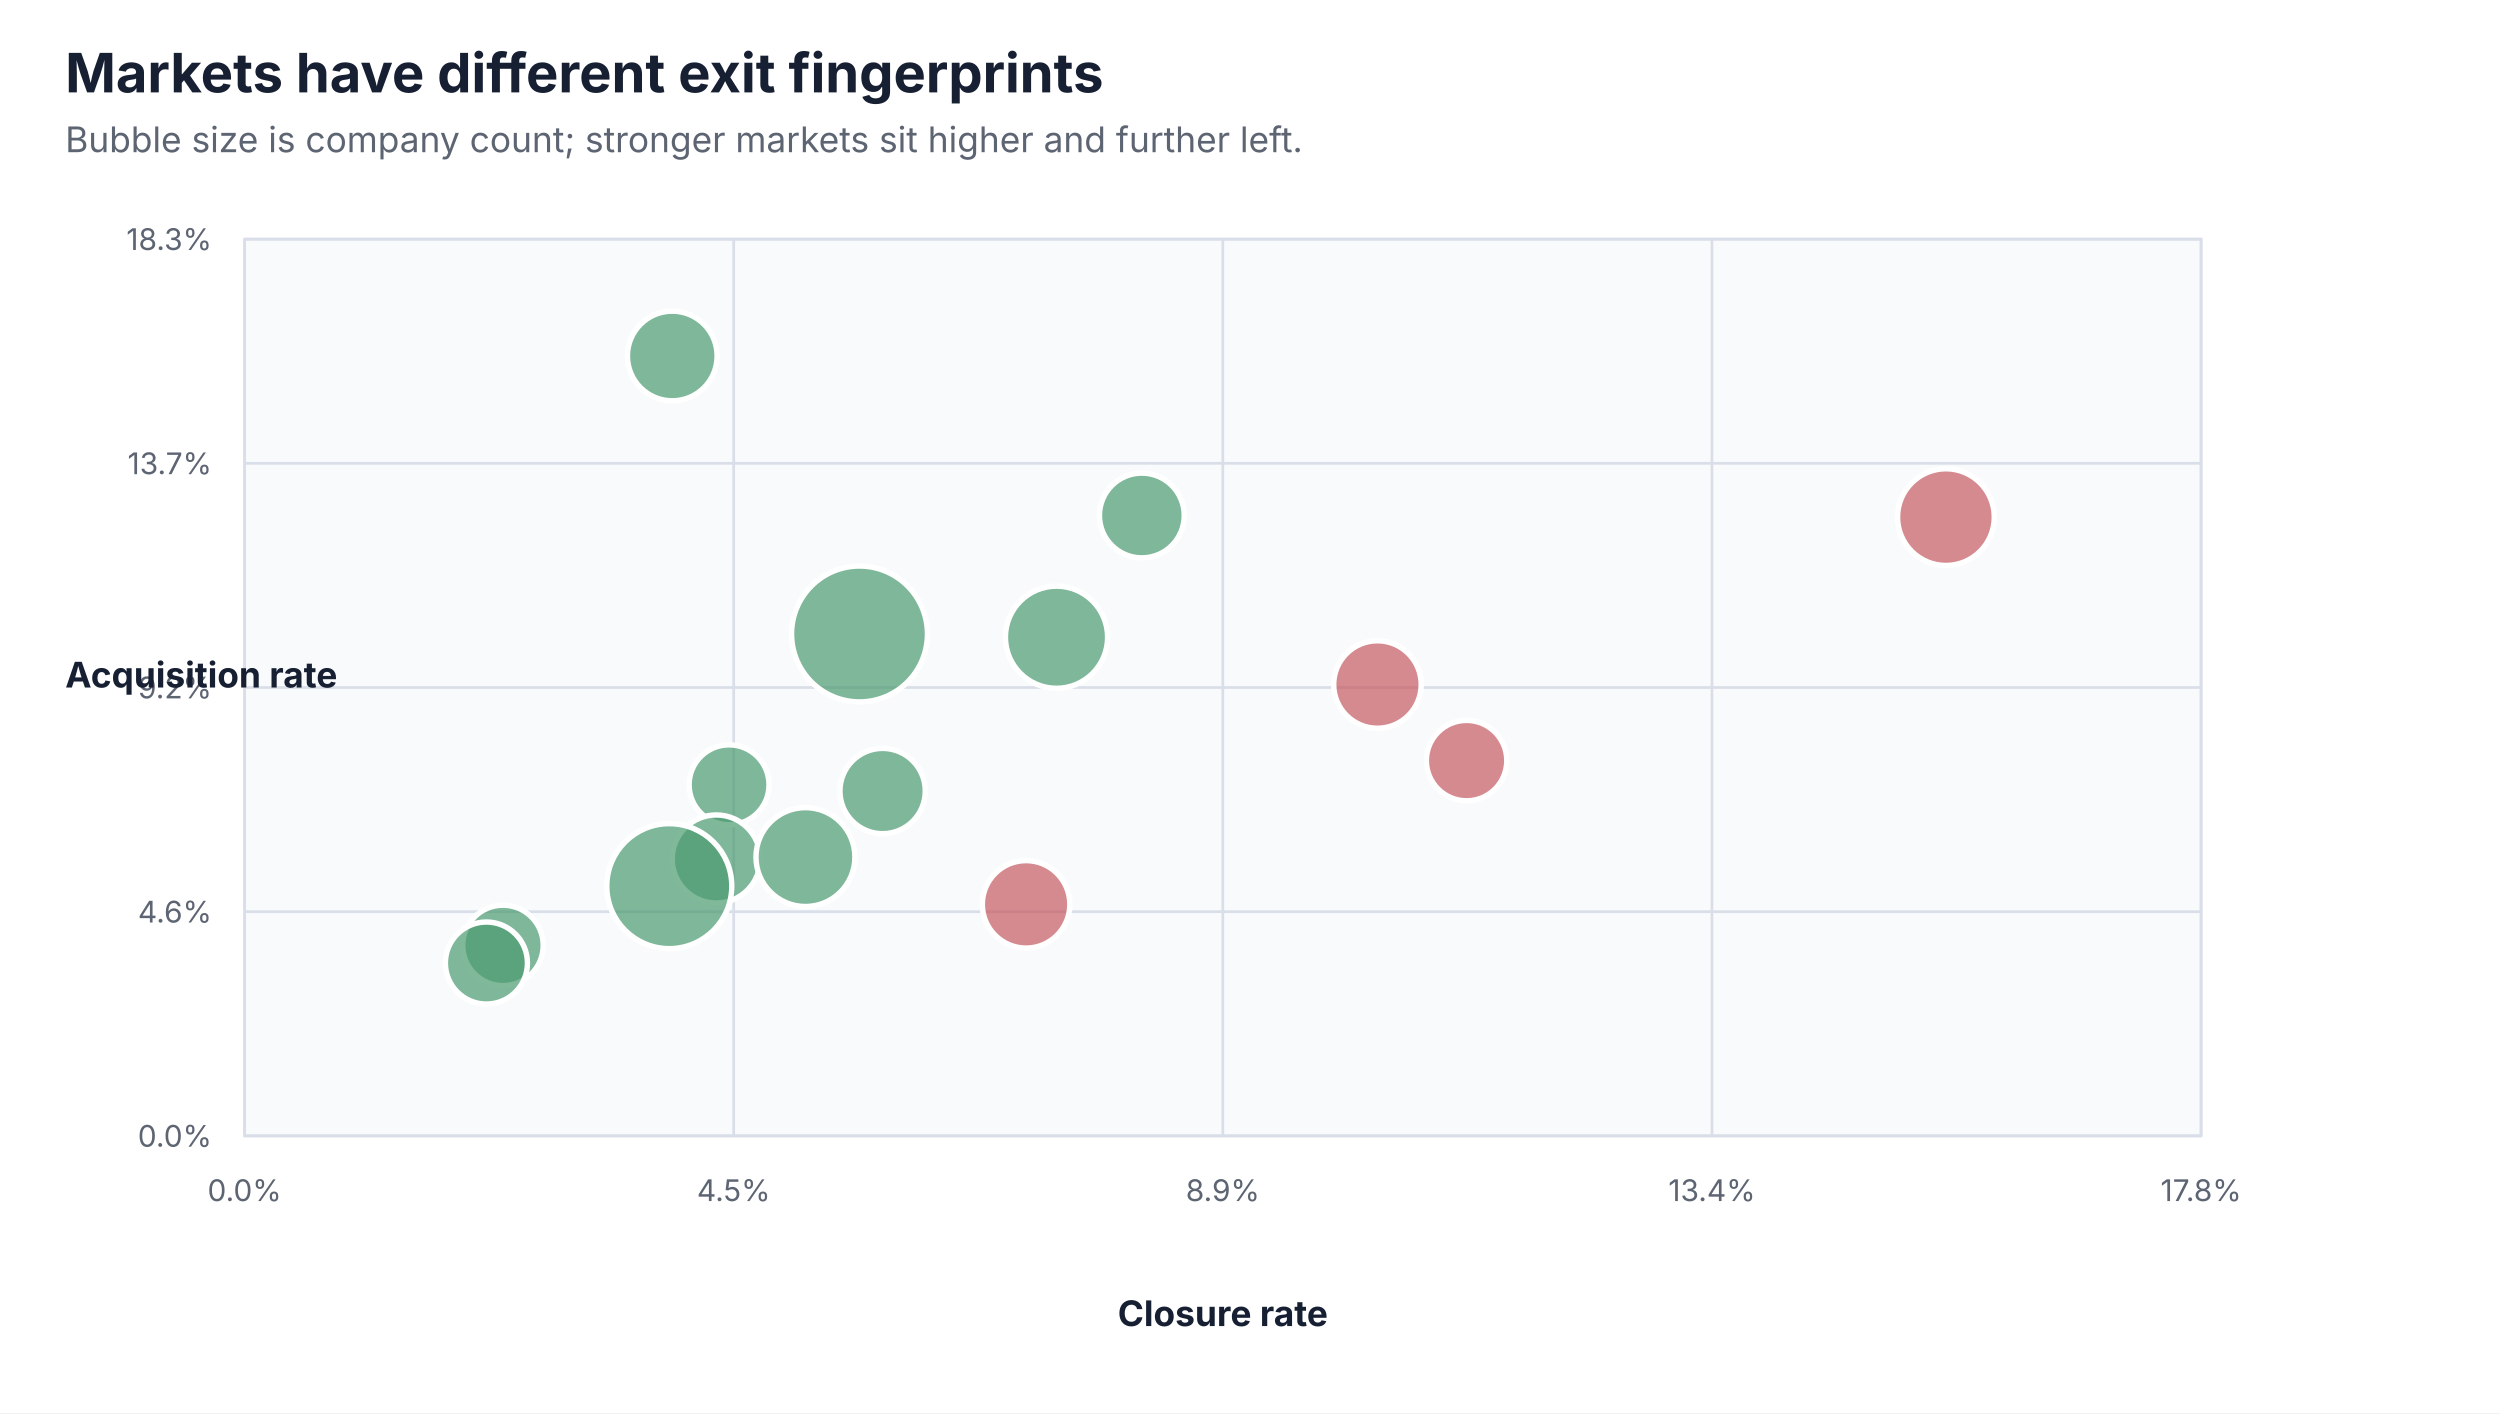
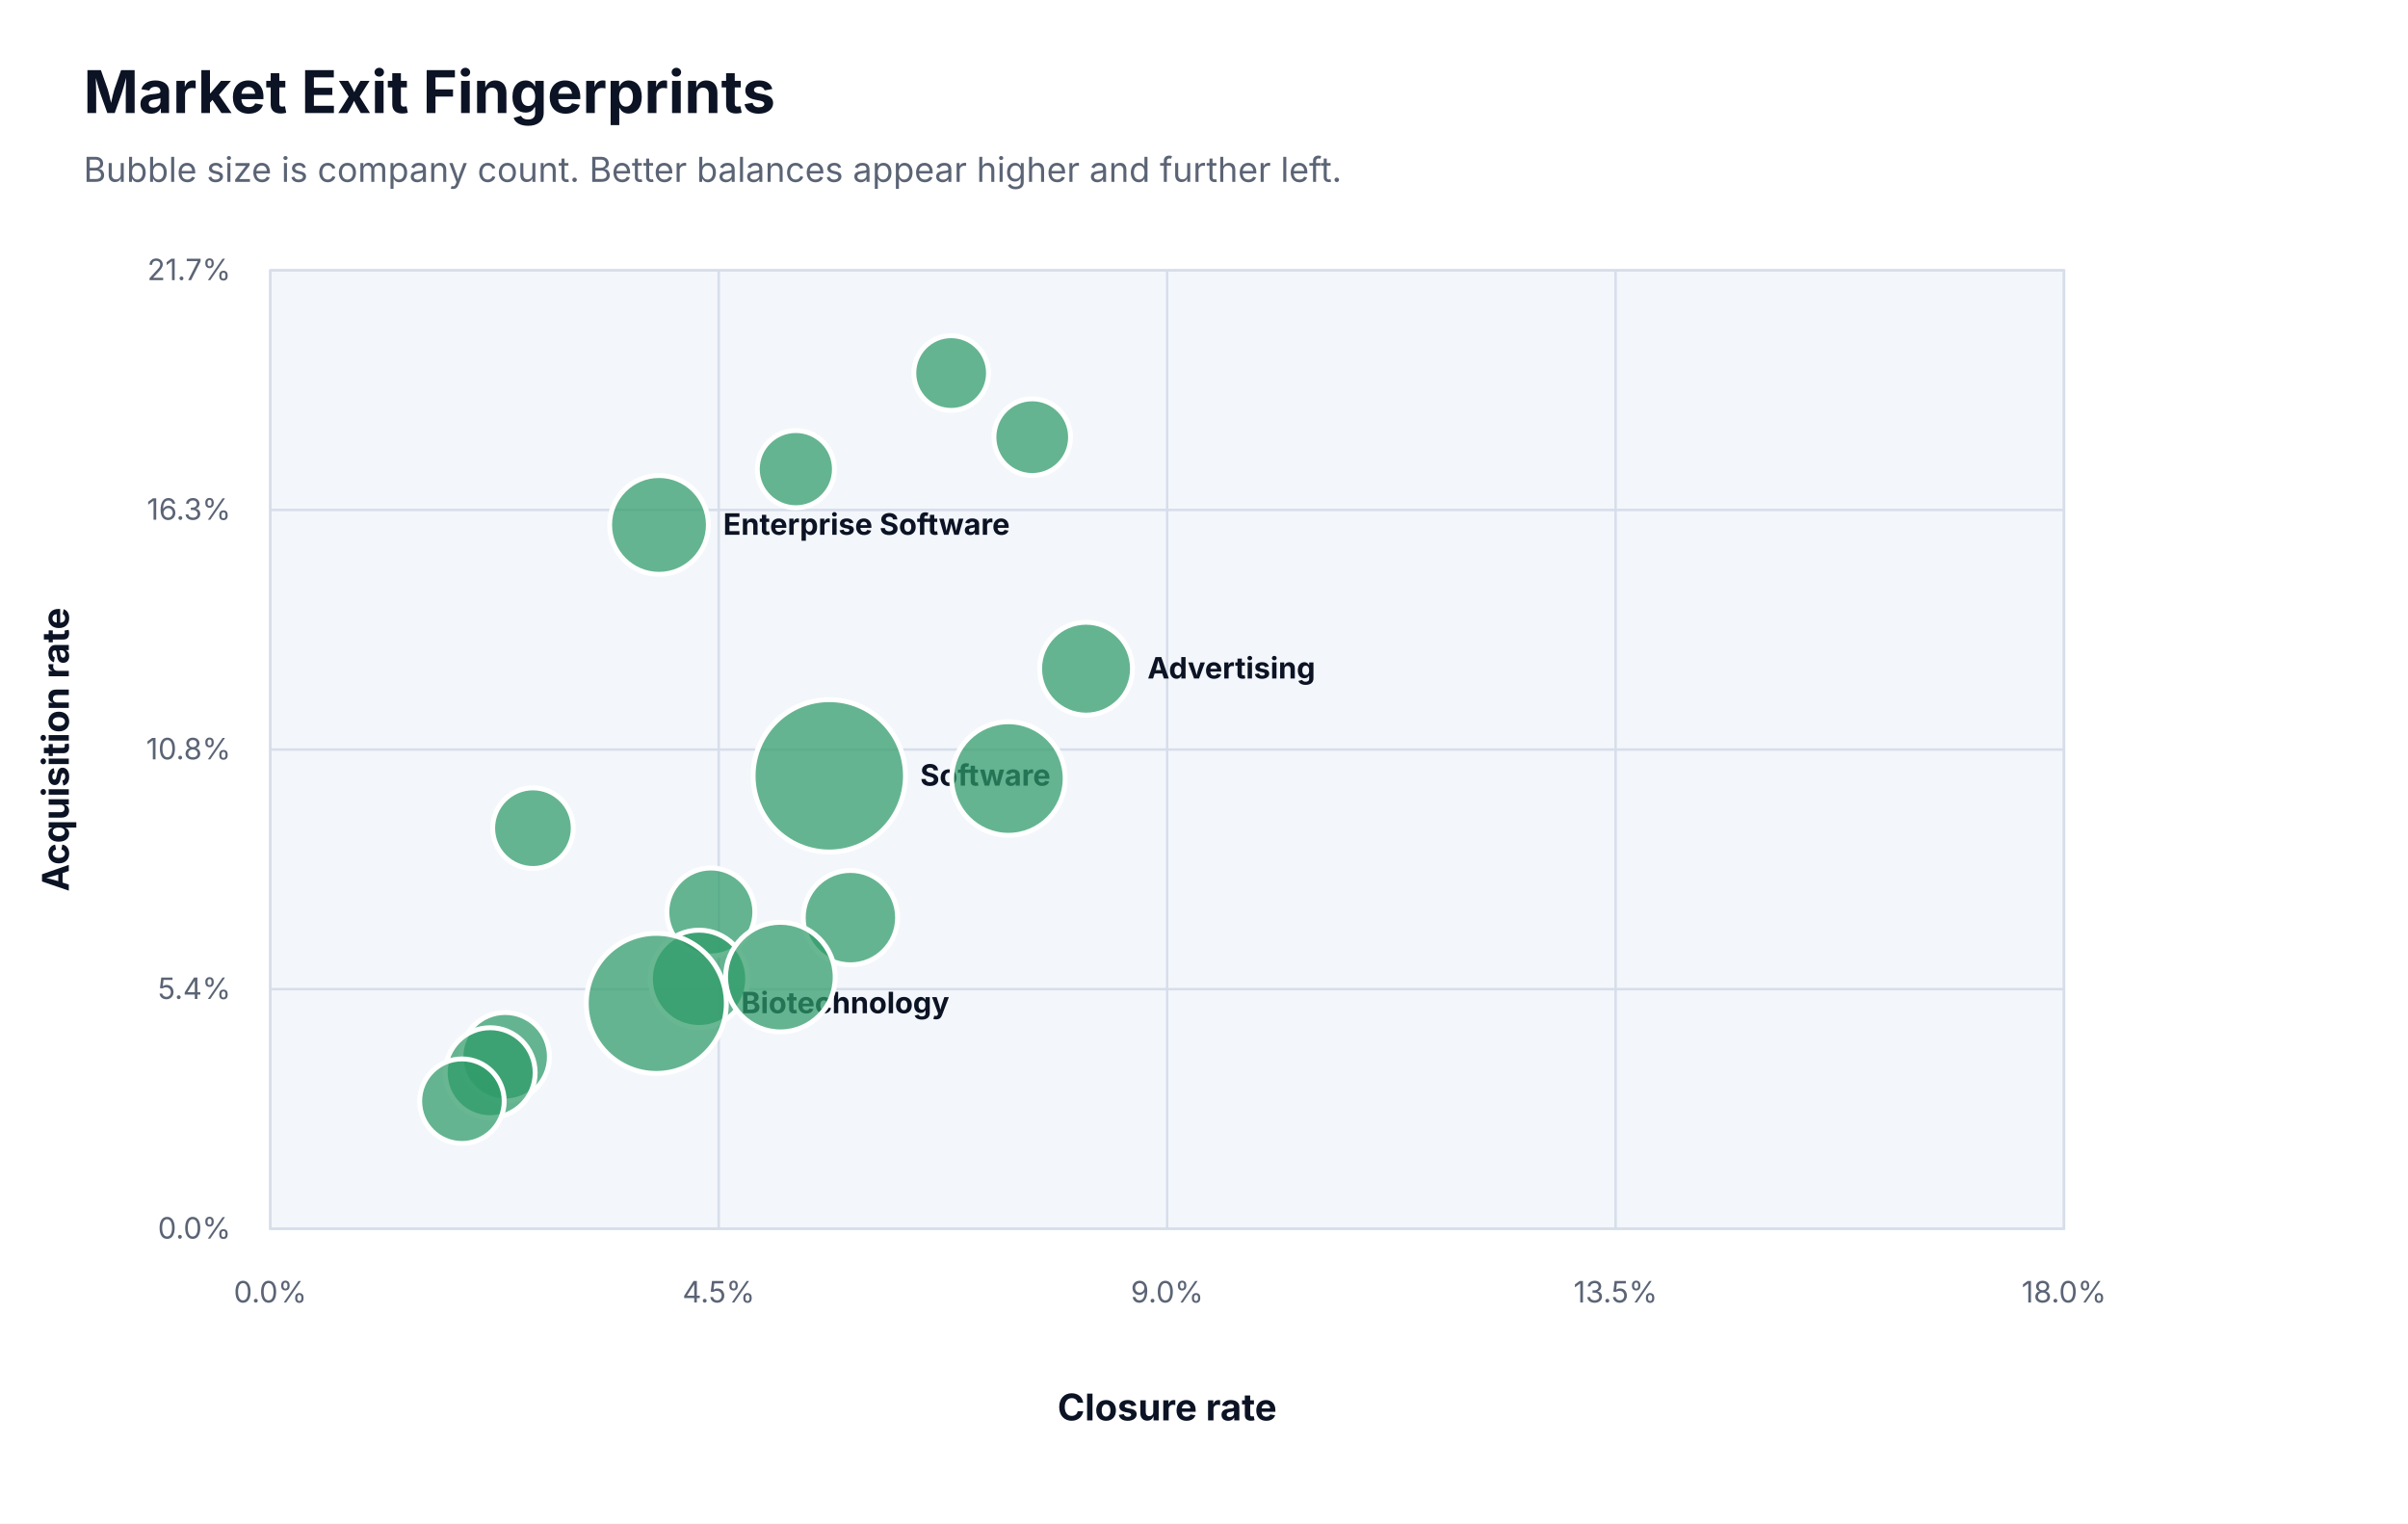
- <svg xmlns="http://www.w3.org/2000/svg" width="920" height="520" viewBox="0 0 920 520" role="img">
-   <rect width="920" height="520" fill="white" />
-   <text x="24.0" y="34.0" font-family="Inter, Arial, sans-serif" font-size="20" font-weight="700" fill="#172033" text-anchor="start">Markets have different exit fingerprints</text>
-   <text x="24.0" y="56.0" font-family="Inter, Arial, sans-serif" font-size="13" font-weight="400" fill="#5d6472" text-anchor="start">Bubble size is company count; stronger markets sit higher and further left.</text>
-   <rect x="90" y="88" width="720" height="330" fill="#f8fafc" stroke="#d9dee8" />
-   <line x1="90.0" y1="88" x2="90.0" y2="418" stroke="#d9dee8" stroke-width="1" />
-   <text x="90.0" y="442.0" font-family="Inter, Arial, sans-serif" font-size="11" font-weight="400" fill="#5d6472" text-anchor="middle">0.0%</text>
-   <line x1="270.0" y1="88" x2="270.0" y2="418" stroke="#d9dee8" stroke-width="1" />
-   <text x="270.0" y="442.0" font-family="Inter, Arial, sans-serif" font-size="11" font-weight="400" fill="#5d6472" text-anchor="middle">4.5%</text>
-   <line x1="450.0" y1="88" x2="450.0" y2="418" stroke="#d9dee8" stroke-width="1" />
-   <text x="450.0" y="442.0" font-family="Inter, Arial, sans-serif" font-size="11" font-weight="400" fill="#5d6472" text-anchor="middle">8.9%</text>
-   <line x1="630.0" y1="88" x2="630.0" y2="418" stroke="#d9dee8" stroke-width="1" />
-   <text x="630.0" y="442.0" font-family="Inter, Arial, sans-serif" font-size="11" font-weight="400" fill="#5d6472" text-anchor="middle">13.4%</text>
-   <line x1="810.0" y1="88" x2="810.0" y2="418" stroke="#d9dee8" stroke-width="1" />
-   <text x="810.0" y="442.0" font-family="Inter, Arial, sans-serif" font-size="11" font-weight="400" fill="#5d6472" text-anchor="middle">17.8%</text>
-   <line x1="90" y1="418.0" x2="810" y2="418.0" stroke="#d9dee8" stroke-width="1" />
-   <text x="78.0" y="422.0" font-family="Inter, Arial, sans-serif" font-size="11" font-weight="400" fill="#5d6472" text-anchor="end">0.0%</text>
-   <line x1="90" y1="335.5" x2="810" y2="335.5" stroke="#d9dee8" stroke-width="1" />
-   <text x="78.0" y="339.5" font-family="Inter, Arial, sans-serif" font-size="11" font-weight="400" fill="#5d6472" text-anchor="end">4.6%</text>
-   <line x1="90" y1="253.0" x2="810" y2="253.0" stroke="#d9dee8" stroke-width="1" />
-   <text x="78.0" y="257.0" font-family="Inter, Arial, sans-serif" font-size="11" font-weight="400" fill="#5d6472" text-anchor="end">9.2%</text>
-   <line x1="90" y1="170.5" x2="810" y2="170.5" stroke="#d9dee8" stroke-width="1" />
-   <text x="78.0" y="174.5" font-family="Inter, Arial, sans-serif" font-size="11" font-weight="400" fill="#5d6472" text-anchor="end">13.7%</text>
-   <line x1="90" y1="88.0" x2="810" y2="88.0" stroke="#d9dee8" stroke-width="1" />
-   <text x="78.0" y="92.0" font-family="Inter, Arial, sans-serif" font-size="11" font-weight="400" fill="#5d6472" text-anchor="end">18.3%</text>
-   <text x="450.0" y="488.0" font-family="Inter, Arial, sans-serif" font-size="13" font-weight="700" fill="#172033" text-anchor="middle">Closure rate</text>
-   <text x="24.0" y="253.0" font-family="Inter, Arial, sans-serif" font-size="13" font-weight="700" fill="#172033" text-anchor="start">Acquisition rate</text>
-   <circle cx="247.4" cy="131.0" r="16.5" fill="#4b9b6f" fill-opacity="0.70" stroke="white" stroke-width="2" />
-   <circle cx="316.3" cy="233.3" r="25.0" fill="#4b9b6f" fill-opacity="0.70" stroke="white" stroke-width="2" />
-   <circle cx="420.2" cy="189.7" r="15.6" fill="#4b9b6f" fill-opacity="0.70" stroke="white" stroke-width="2" />
-   <circle cx="388.8" cy="234.5" r="18.8" fill="#4b9b6f" fill-opacity="0.70" stroke="white" stroke-width="2" />
-   <circle cx="268.3" cy="288.8" r="14.7" fill="#4b9b6f" fill-opacity="0.70" stroke="white" stroke-width="2" />
-   <circle cx="185.1" cy="347.9" r="14.8" fill="#4b9b6f" fill-opacity="0.70" stroke="white" stroke-width="2" />
-   <circle cx="263.6" cy="316.1" r="16.2" fill="#4b9b6f" fill-opacity="0.70" stroke="white" stroke-width="2" />
-   <circle cx="179.0" cy="354.4" r="15.1" fill="#4b9b6f" fill-opacity="0.70" stroke="white" stroke-width="2" />
-   <circle cx="246.3" cy="326.1" r="23.0" fill="#4b9b6f" fill-opacity="0.70" stroke="white" stroke-width="2" />
-   <circle cx="324.8" cy="291.1" r="15.7" fill="#4b9b6f" fill-opacity="0.70" stroke="white" stroke-width="2" />
-   <circle cx="296.4" cy="315.4" r="18.2" fill="#4b9b6f" fill-opacity="0.70" stroke="white" stroke-width="2" />
-   <circle cx="506.9" cy="251.9" r="16.1" fill="#c75b62" fill-opacity="0.70" stroke="white" stroke-width="2" />
-   <circle cx="377.6" cy="332.8" r="16.1" fill="#c75b62" fill-opacity="0.70" stroke="white" stroke-width="2" />
-   <circle cx="716.1" cy="190.3" r="17.8" fill="#c75b62" fill-opacity="0.70" stroke="white" stroke-width="2" />
-   <circle cx="539.7" cy="279.9" r="14.8" fill="#c75b62" fill-opacity="0.70" stroke="white" stroke-width="2" />
+ <svg xmlns="http://www.w3.org/2000/svg" width="980" height="620" viewBox="0 0 980 620">
+   <rect width="980" height="620" fill="white" />
+   <text x="34.0" y="46.0" font-family="Inter, Arial, sans-serif" font-size="24" font-weight="750" fill="#0b1324" text-anchor="start">Market Exit Fingerprints</text>
+   <text x="34.0" y="74.0" font-family="Inter, Arial, sans-serif" font-size="14" font-weight="400" fill="#5b6475" text-anchor="start">Bubble size is company count. Better balances appear higher and further left.</text>
+   <rect x="110" y="110" width="730" height="390" fill="#f3f6fb" stroke="#d7deea" />
+   <line x1="110.0" y1="110" x2="110.0" y2="500" stroke="#d7deea" />
+   <text x="110.0" y="530.0" font-family="Inter, Arial, sans-serif" font-size="12" font-weight="400" fill="#5b6475" text-anchor="middle">0.0%</text>
+   <line x1="292.5" y1="110" x2="292.5" y2="500" stroke="#d7deea" />
+   <text x="292.5" y="530.0" font-family="Inter, Arial, sans-serif" font-size="12" font-weight="400" fill="#5b6475" text-anchor="middle">4.5%</text>
+   <line x1="475.0" y1="110" x2="475.0" y2="500" stroke="#d7deea" />
+   <text x="475.0" y="530.0" font-family="Inter, Arial, sans-serif" font-size="12" font-weight="400" fill="#5b6475" text-anchor="middle">9.0%</text>
+   <line x1="657.5" y1="110" x2="657.5" y2="500" stroke="#d7deea" />
+   <text x="657.5" y="530.0" font-family="Inter, Arial, sans-serif" font-size="12" font-weight="400" fill="#5b6475" text-anchor="middle">13.5%</text>
+   <line x1="840.0" y1="110" x2="840.0" y2="500" stroke="#d7deea" />
+   <text x="840.0" y="530.0" font-family="Inter, Arial, sans-serif" font-size="12" font-weight="400" fill="#5b6475" text-anchor="middle">18.0%</text>
+   <line x1="110" y1="500.0" x2="840" y2="500.0" stroke="#d7deea" />
+   <text x="94.0" y="504.0" font-family="Inter, Arial, sans-serif" font-size="12" font-weight="400" fill="#5b6475" text-anchor="end">0.0%</text>
+   <line x1="110" y1="402.5" x2="840" y2="402.5" stroke="#d7deea" />
+   <text x="94.0" y="406.5" font-family="Inter, Arial, sans-serif" font-size="12" font-weight="400" fill="#5b6475" text-anchor="end">5.4%</text>
+   <line x1="110" y1="305.0" x2="840" y2="305.0" stroke="#d7deea" />
+   <text x="94.0" y="309.0" font-family="Inter, Arial, sans-serif" font-size="12" font-weight="400" fill="#5b6475" text-anchor="end">10.8%</text>
+   <line x1="110" y1="207.5" x2="840" y2="207.5" stroke="#d7deea" />
+   <text x="94.0" y="211.5" font-family="Inter, Arial, sans-serif" font-size="12" font-weight="400" fill="#5b6475" text-anchor="end">16.3%</text>
+   <line x1="110" y1="110.0" x2="840" y2="110.0" stroke="#d7deea" />
+   <text x="94.0" y="114.0" font-family="Inter, Arial, sans-serif" font-size="12" font-weight="400" fill="#5b6475" text-anchor="end">21.7%</text>
+   <text x="475.0" y="578.0" font-family="Inter, Arial, sans-serif" font-size="15" font-weight="750" fill="#0b1324" text-anchor="middle">Closure rate</text>
+   <text x="28" y="305.0" transform="rotate(-90 28 305.0)" font-family="Inter, Arial, sans-serif" font-size="15" font-weight="750" fill="#0b1324" text-anchor="middle">Acquisition rate</text>
+   <circle cx="387.1" cy="151.8" r="15.2" fill="#2f9b68" fill-opacity="0.72" stroke="white" stroke-width="2" />
+   <circle cx="268.2" cy="213.6" r="20.1" fill="#2f9b68" fill-opacity="0.72" stroke="white" stroke-width="2" />
+   <text x="294.3" y="217.6" font-family="Inter, Arial, sans-serif" font-size="12" font-weight="750" fill="#0b1324" text-anchor="start">Enterprise Software</text>
+   <circle cx="323.9" cy="190.9" r="15.7" fill="#2f9b68" fill-opacity="0.72" stroke="white" stroke-width="2" />
+   <circle cx="420.1" cy="177.9" r="15.6" fill="#2f9b68" fill-opacity="0.72" stroke="white" stroke-width="2" />
+   <circle cx="216.9" cy="337.0" r="16.4" fill="#2f9b68" fill-opacity="0.72" stroke="white" stroke-width="2" />
+   <circle cx="337.5" cy="315.7" r="31.0" fill="#2f9b68" fill-opacity="0.72" stroke="white" stroke-width="2" />
+   <text x="374.5" y="319.7" font-family="Inter, Arial, sans-serif" font-size="12" font-weight="750" fill="#0b1324" text-anchor="start">Software</text>
+   <circle cx="442.0" cy="272.1" r="18.9" fill="#2f9b68" fill-opacity="0.72" stroke="white" stroke-width="2" />
+   <text x="467.0" y="276.1" font-family="Inter, Arial, sans-serif" font-size="12" font-weight="750" fill="#0b1324" text-anchor="start">Advertising</text>
+   <circle cx="410.4" cy="316.8" r="23.1" fill="#2f9b68" fill-opacity="0.72" stroke="white" stroke-width="2" />
+   <circle cx="289.3" cy="371.1" r="17.9" fill="#2f9b68" fill-opacity="0.72" stroke="white" stroke-width="2" />
+   <circle cx="205.6" cy="430.0" r="18.0" fill="#2f9b68" fill-opacity="0.72" stroke="white" stroke-width="2" />
+   <circle cx="284.5" cy="398.3" r="19.8" fill="#2f9b68" fill-opacity="0.72" stroke="white" stroke-width="2" />
+   <circle cx="199.5" cy="436.5" r="18.3" fill="#2f9b68" fill-opacity="0.72" stroke="white" stroke-width="2" />
+   <circle cx="267.1" cy="408.3" r="28.5" fill="#2f9b68" fill-opacity="0.72" stroke="white" stroke-width="2" />
+   <text x="301.6" y="412.3" font-family="Inter, Arial, sans-serif" font-size="12" font-weight="750" fill="#0b1324" text-anchor="start">Biotechnology</text>
+   <circle cx="346.1" cy="373.4" r="19.2" fill="#2f9b68" fill-opacity="0.72" stroke="white" stroke-width="2" />
+   <circle cx="188.0" cy="448.1" r="17.2" fill="#2f9b68" fill-opacity="0.72" stroke="white" stroke-width="2" />
+   <circle cx="317.6" cy="397.6" r="22.3" fill="#2f9b68" fill-opacity="0.72" stroke="white" stroke-width="2" />
</svg>
